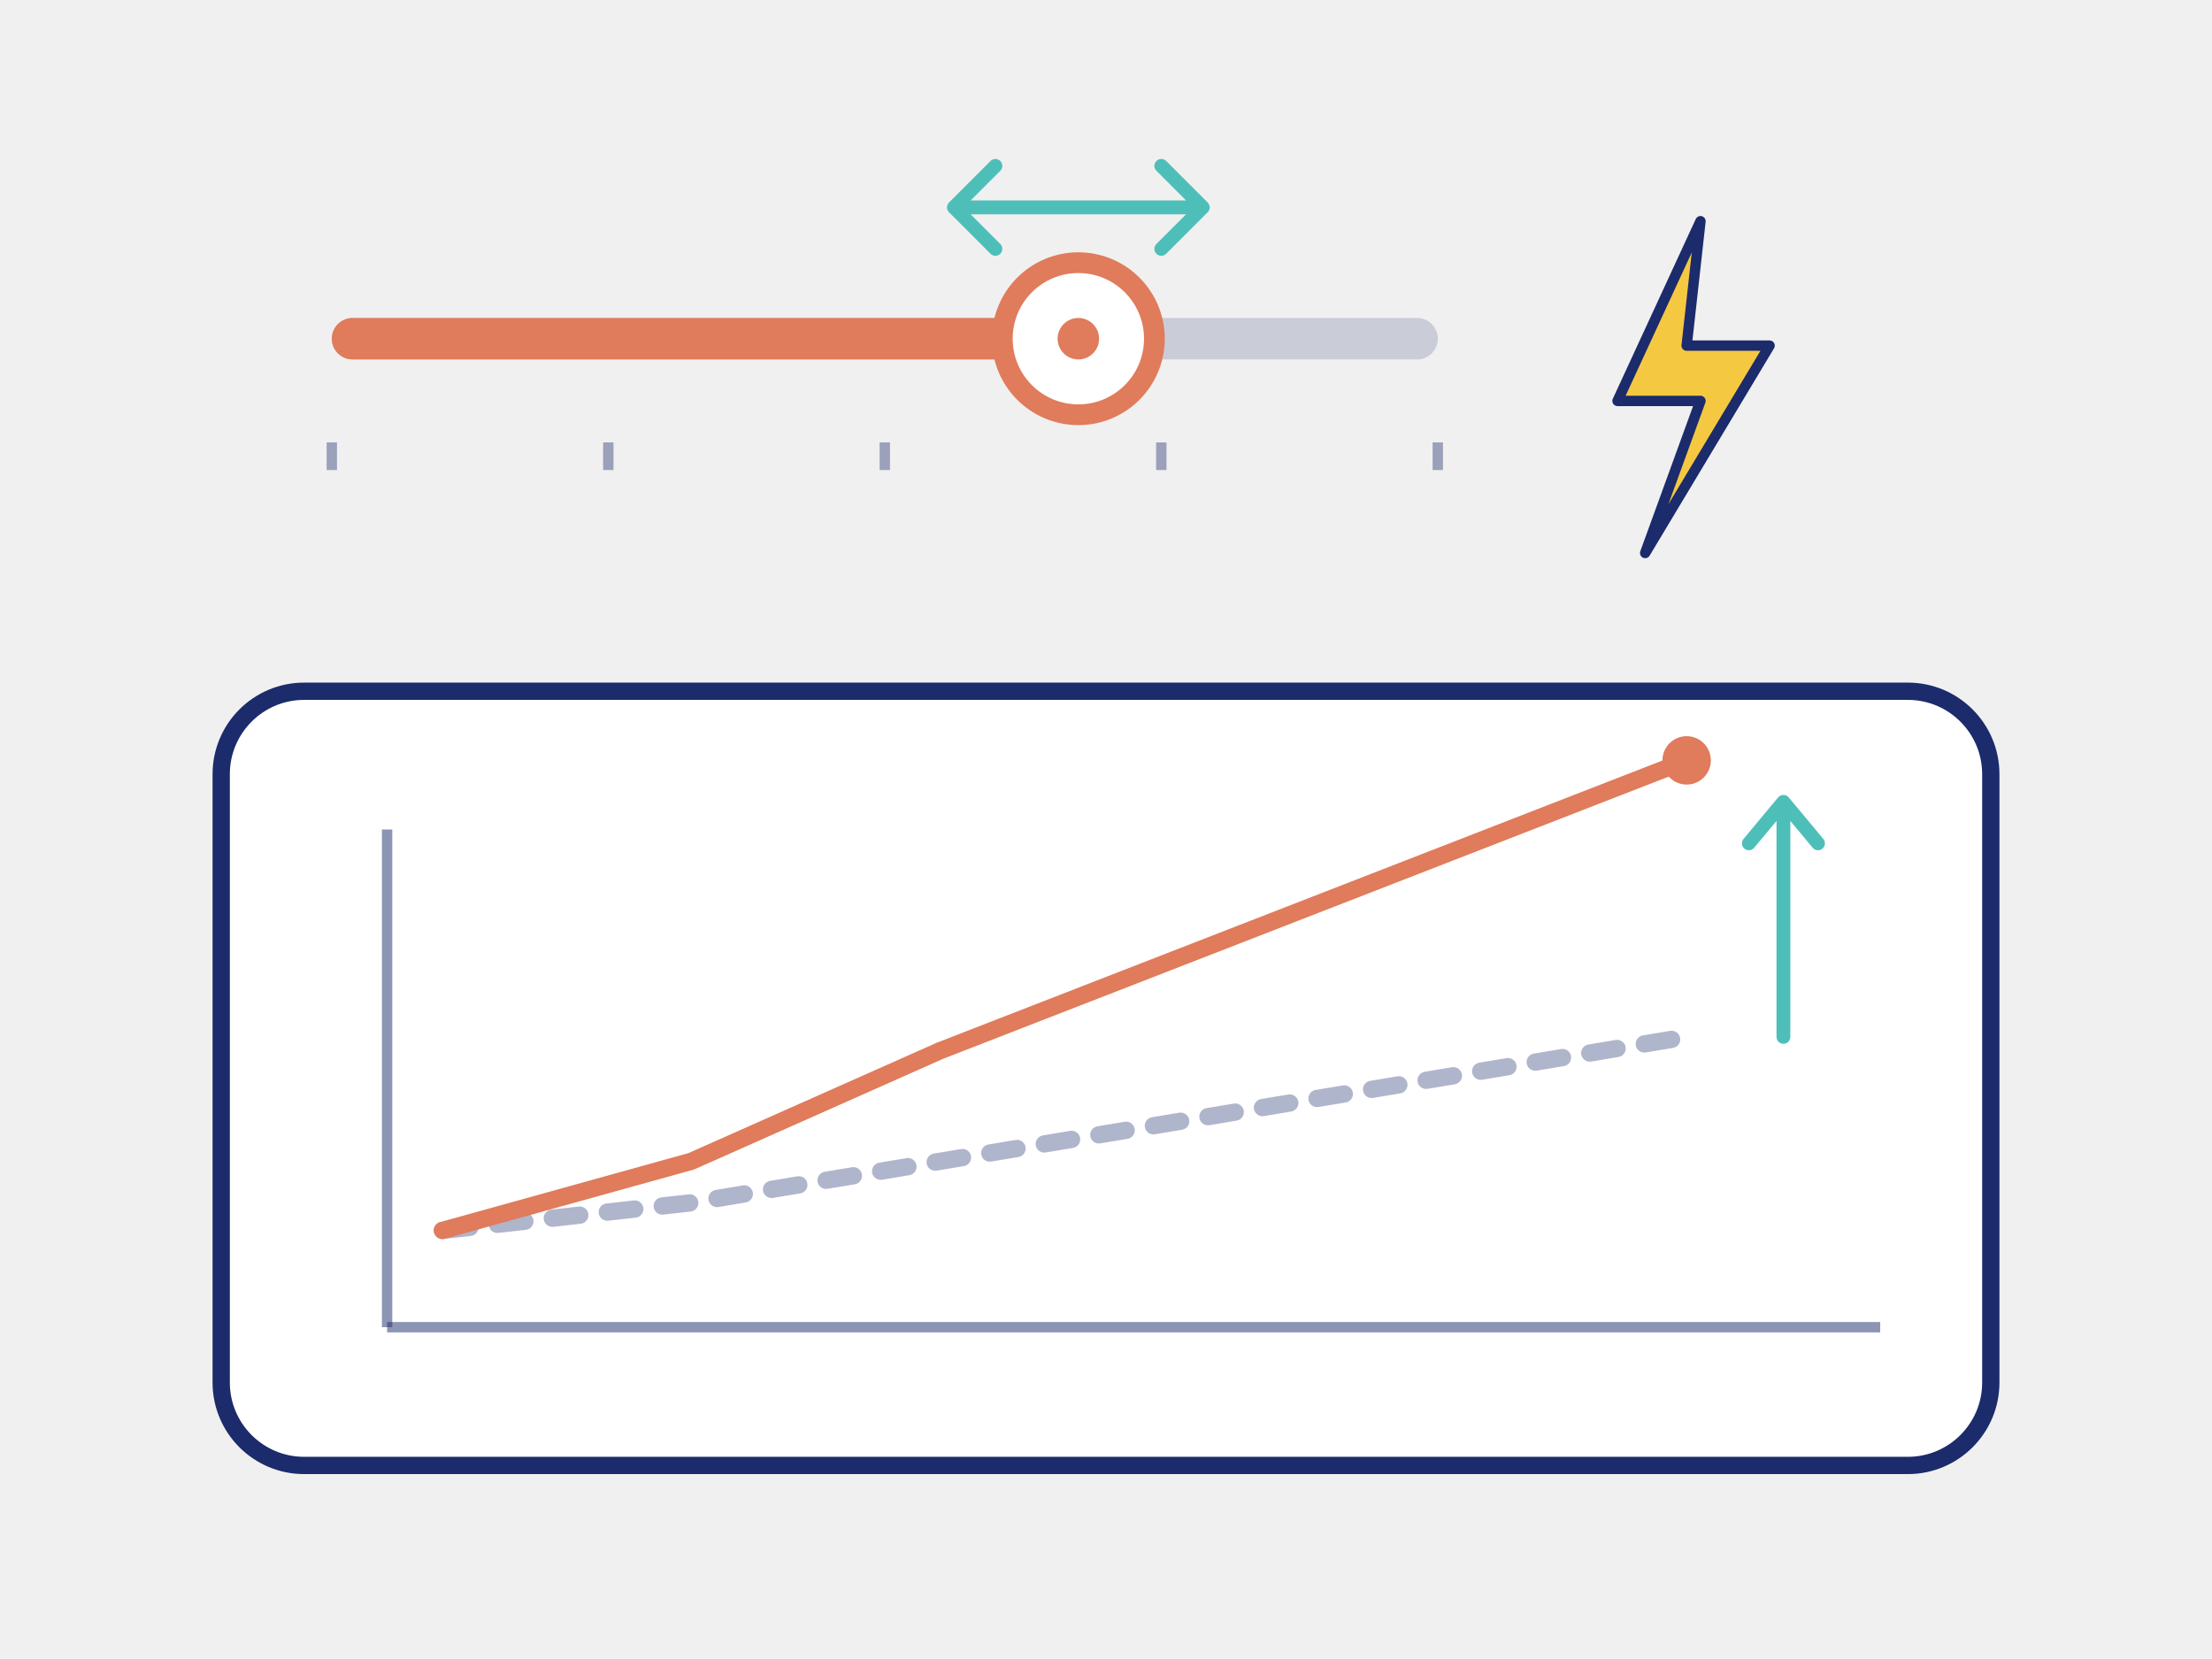
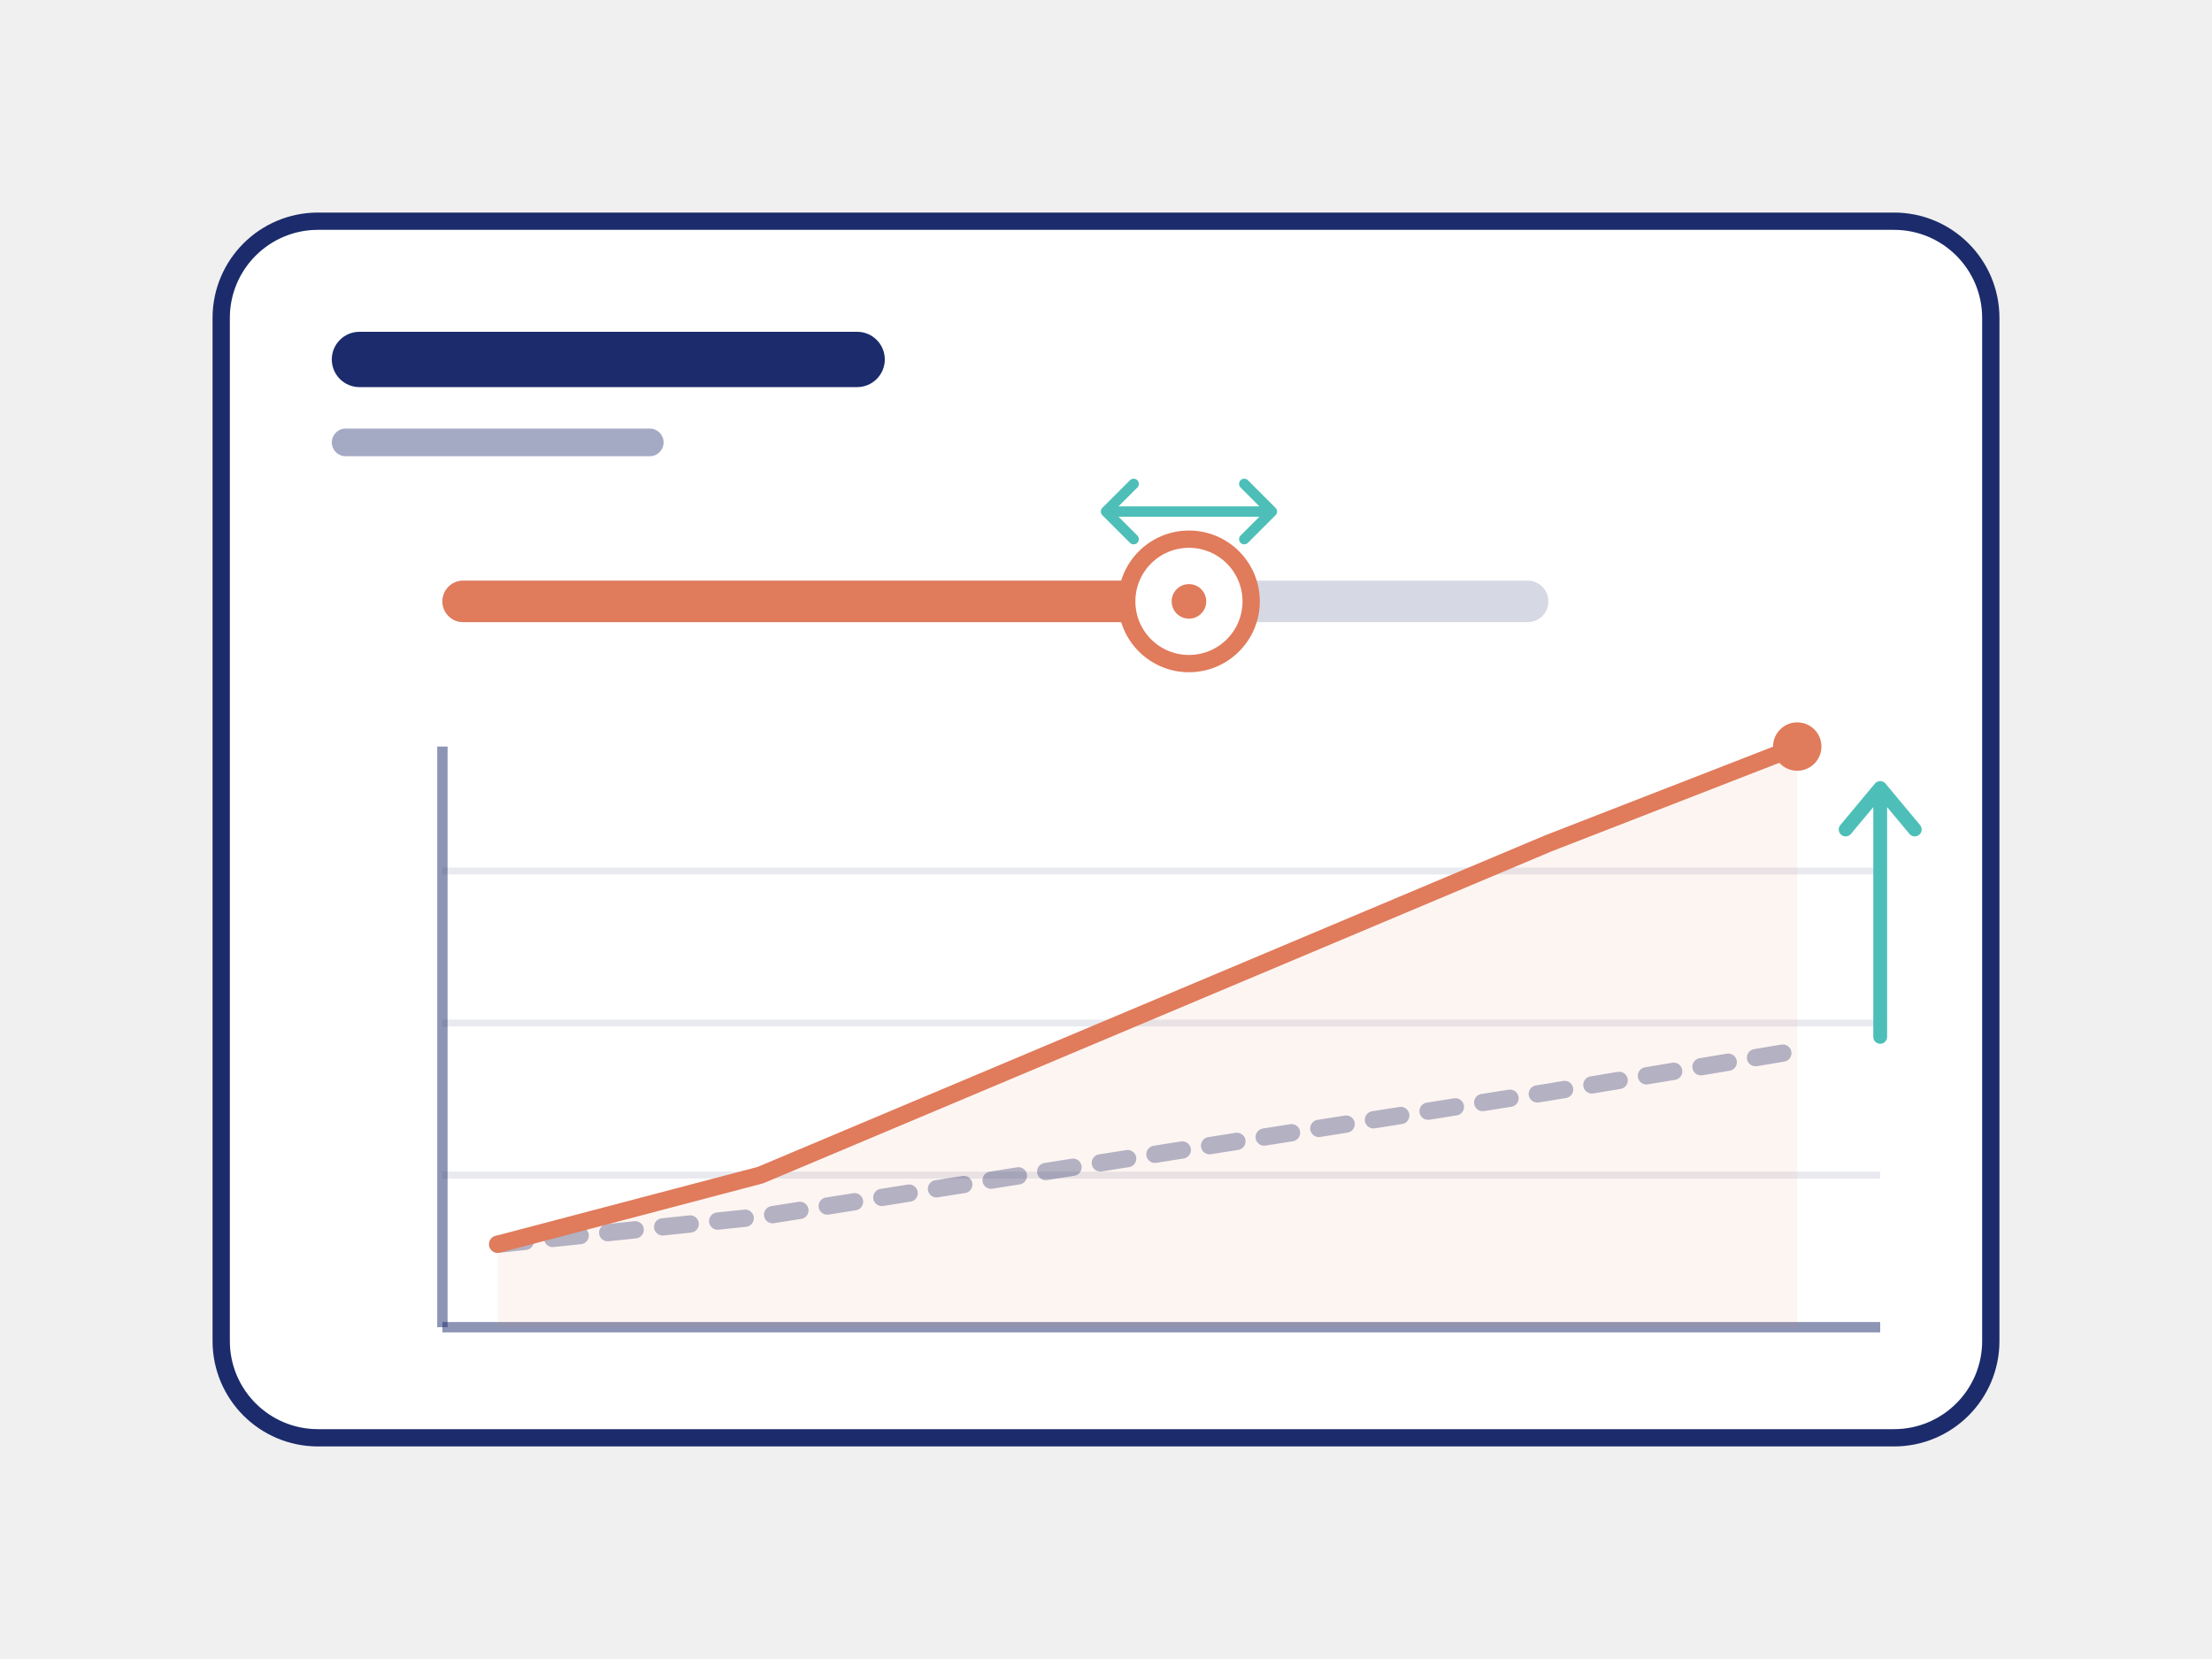
<svg xmlns="http://www.w3.org/2000/svg" viewBox="0 0 320 240" fill="none" role="img" aria-label="Adjust your budget and instantly see the impact">
-   <rect x="48" y="46" width="160" height="6" rx="3" fill="#1B2B6B" opacity="0.18" />
-   <rect x="48" y="46" width="108" height="6" rx="3" fill="#E07B5B" />
-   <circle cx="156" cy="49" r="11" fill="#FFFFFF" stroke="#E07B5B" stroke-width="3" />
-   <circle cx="156" cy="49" r="3" fill="#E07B5B" />
-   <line x1="48" y1="64" x2="48" y2="68" stroke="#1B2B6B" stroke-width="1.5" opacity="0.4" />
-   <line x1="88" y1="64" x2="88" y2="68" stroke="#1B2B6B" stroke-width="1.5" opacity="0.4" />
-   <line x1="128" y1="64" x2="128" y2="68" stroke="#1B2B6B" stroke-width="1.5" opacity="0.4" />
-   <line x1="168" y1="64" x2="168" y2="68" stroke="#1B2B6B" stroke-width="1.5" opacity="0.4" />
-   <line x1="208" y1="64" x2="208" y2="68" stroke="#1B2B6B" stroke-width="1.5" opacity="0.4" />
-   <path d="M 138 30 L 174 30 M 144 24 L 138 30 L 144 36 M 168 24 L 174 30 L 168 36" stroke="#4DBFB8" stroke-width="2" stroke-linecap="round" stroke-linejoin="round" fill="none" />
-   <path d="M 246 32 L 234 58 L 246 58 L 238 80 L 256 50 L 244 50 Z" fill="#F5C842" stroke="#1B2B6B" stroke-width="1.5" stroke-linejoin="round" />
-   <rect x="32" y="100" width="256" height="112" rx="12" fill="#FFFFFF" stroke="#1B2B6B" stroke-width="2.5" />
-   <line x1="56" y1="120" x2="56" y2="192" stroke="#1B2B6B" stroke-width="1.5" opacity="0.5" />
-   <line x1="56" y1="192" x2="272" y2="192" stroke="#1B2B6B" stroke-width="1.5" opacity="0.5" />
-   <path d="M 64 178 L 100 174 L 136 168 L 172 162 L 208 156 L 244 150" stroke="#1B2B6B" stroke-width="2.5" stroke-linecap="round" stroke-linejoin="round" stroke-dasharray="4 4" opacity="0.35" fill="none" />
-   <path d="M 64 178 L 100 168 L 136 152 L 172 138 L 208 124 L 244 110" stroke="#E07B5B" stroke-width="2.5" stroke-linecap="round" stroke-linejoin="round" fill="none" />
-   <circle cx="244" cy="110" r="3.5" fill="#E07B5B" />
-   <path d="M 258 150 L 258 116 M 253 122 L 258 116 L 263 122" stroke="#4DBFB8" stroke-width="2" stroke-linecap="round" stroke-linejoin="round" fill="none" />
+   <rect x="32" y="32" width="256" height="176" rx="14" fill="#FFFFFF" stroke="#1B2B6B" stroke-width="2.5" />
+   <rect x="48" y="48" width="80" height="8" rx="4" fill="#1B2B6B" />
+   <rect x="48" y="62" width="48" height="4" rx="2" fill="#1B2B6B" opacity="0.4" />
+   <rect x="64" y="84" width="160" height="6" rx="3" fill="#1B2B6B" opacity="0.18" />
+   <rect x="64" y="84" width="108" height="6" rx="3" fill="#E07B5B" />
+   <circle cx="172" cy="87" r="9" fill="#FFFFFF" stroke="#E07B5B" stroke-width="2.5" />
+   <circle cx="172" cy="87" r="2.5" fill="#E07B5B" />
+   <path d="M 160 74 L 184 74 M 164 70 L 160 74 L 164 78 M 180 70 L 184 74 L 180 78" stroke="#4DBFB8" stroke-width="1.5" stroke-linecap="round" stroke-linejoin="round" fill="none" />
+   <line x1="64" y1="108" x2="64" y2="192" stroke="#1B2B6B" stroke-width="1.5" opacity="0.5" />
+   <line x1="64" y1="192" x2="272" y2="192" stroke="#1B2B6B" stroke-width="1.5" opacity="0.5" />
+   <line x1="64" y1="170" x2="272" y2="170" stroke="#1B2B6B" stroke-width="1" opacity="0.1" />
+   <line x1="64" y1="148" x2="272" y2="148" stroke="#1B2B6B" stroke-width="1" opacity="0.1" />
+   <line x1="64" y1="126" x2="272" y2="126" stroke="#1B2B6B" stroke-width="1" opacity="0.1" />
+   <path d="M 72 180 L 110 176 L 148 170 L 186 164 L 224 158 L 260 152" stroke="#1B2B6B" stroke-width="2.5" stroke-linecap="round" stroke-linejoin="round" stroke-dasharray="4 4" opacity="0.35" fill="none" />
+   <path d="M 72 180 L 110 170 L 148 154 L 186 138 L 224 122 L 260 108 L 260 192 L 72 192 Z" fill="#E07B5B" opacity="0.08" />
+   <path d="M 72 180 L 110 170 L 148 154 L 186 138 L 224 122 L 260 108" stroke="#E07B5B" stroke-width="2.5" stroke-linecap="round" stroke-linejoin="round" fill="none" />
+   <circle cx="260" cy="108" r="3.5" fill="#E07B5B" />
+   <path d="M 272 150 L 272 114 M 267 120 L 272 114 L 277 120" stroke="#4DBFB8" stroke-width="2" stroke-linecap="round" stroke-linejoin="round" fill="none" />
</svg>
